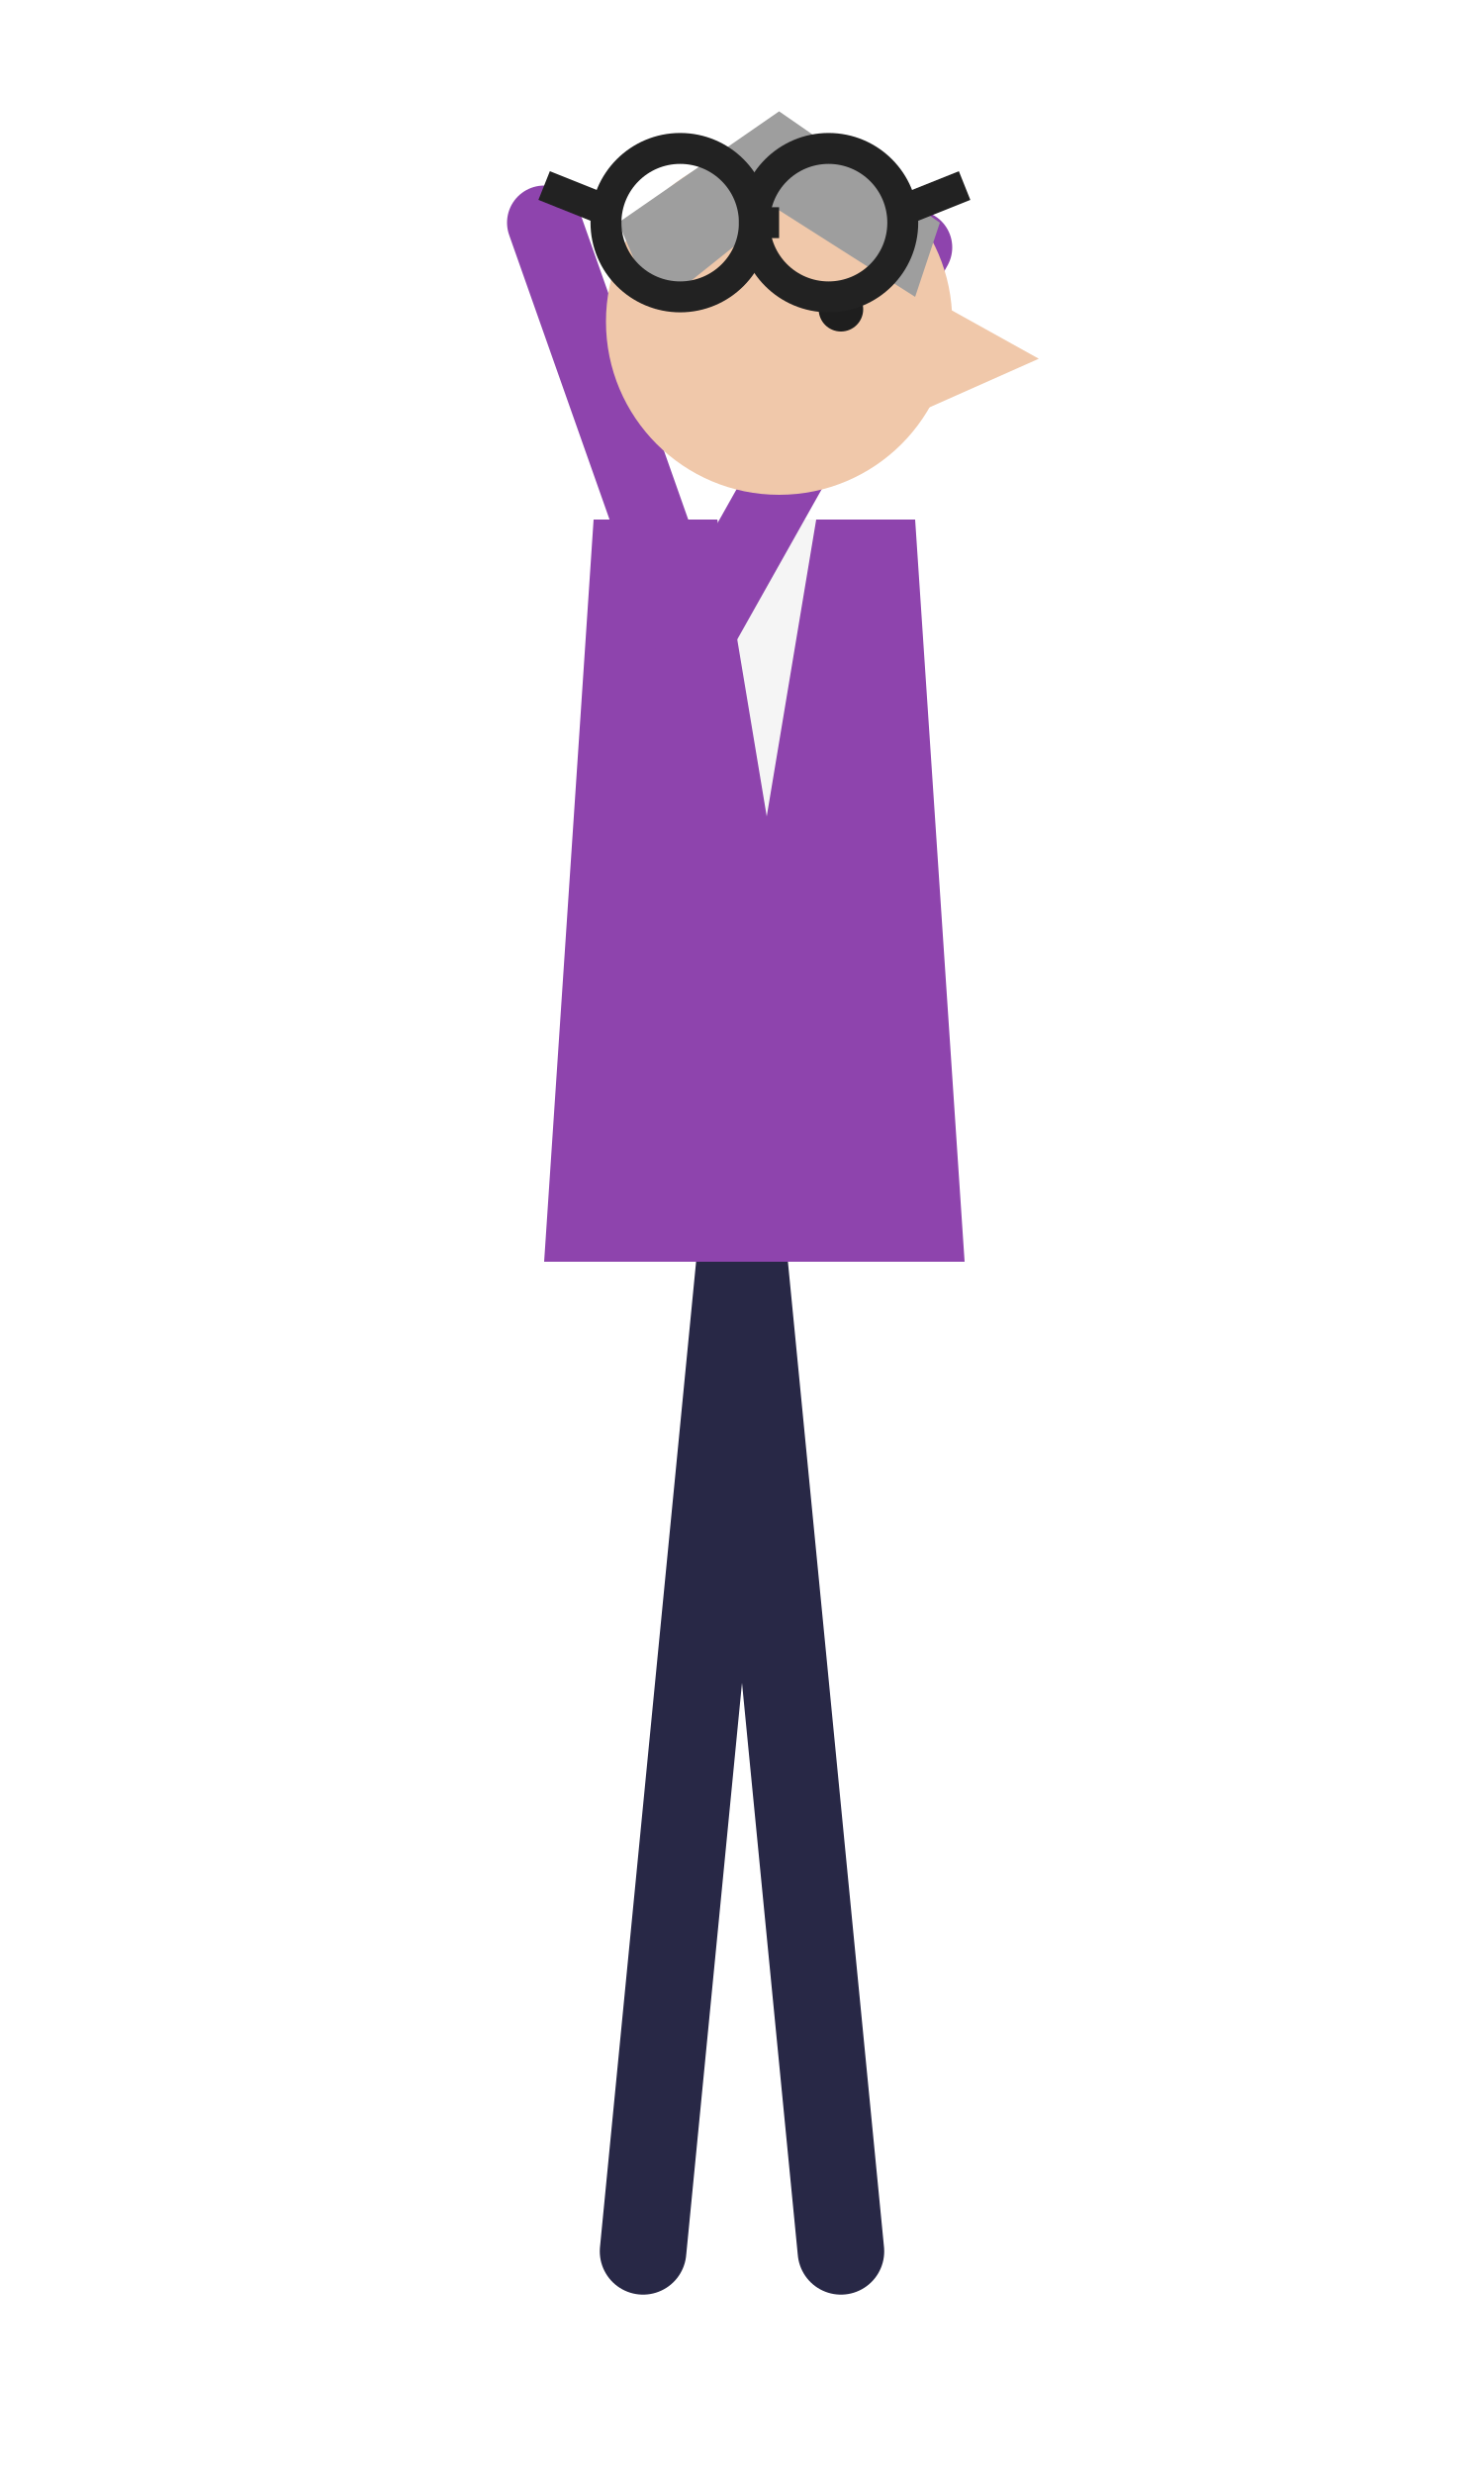
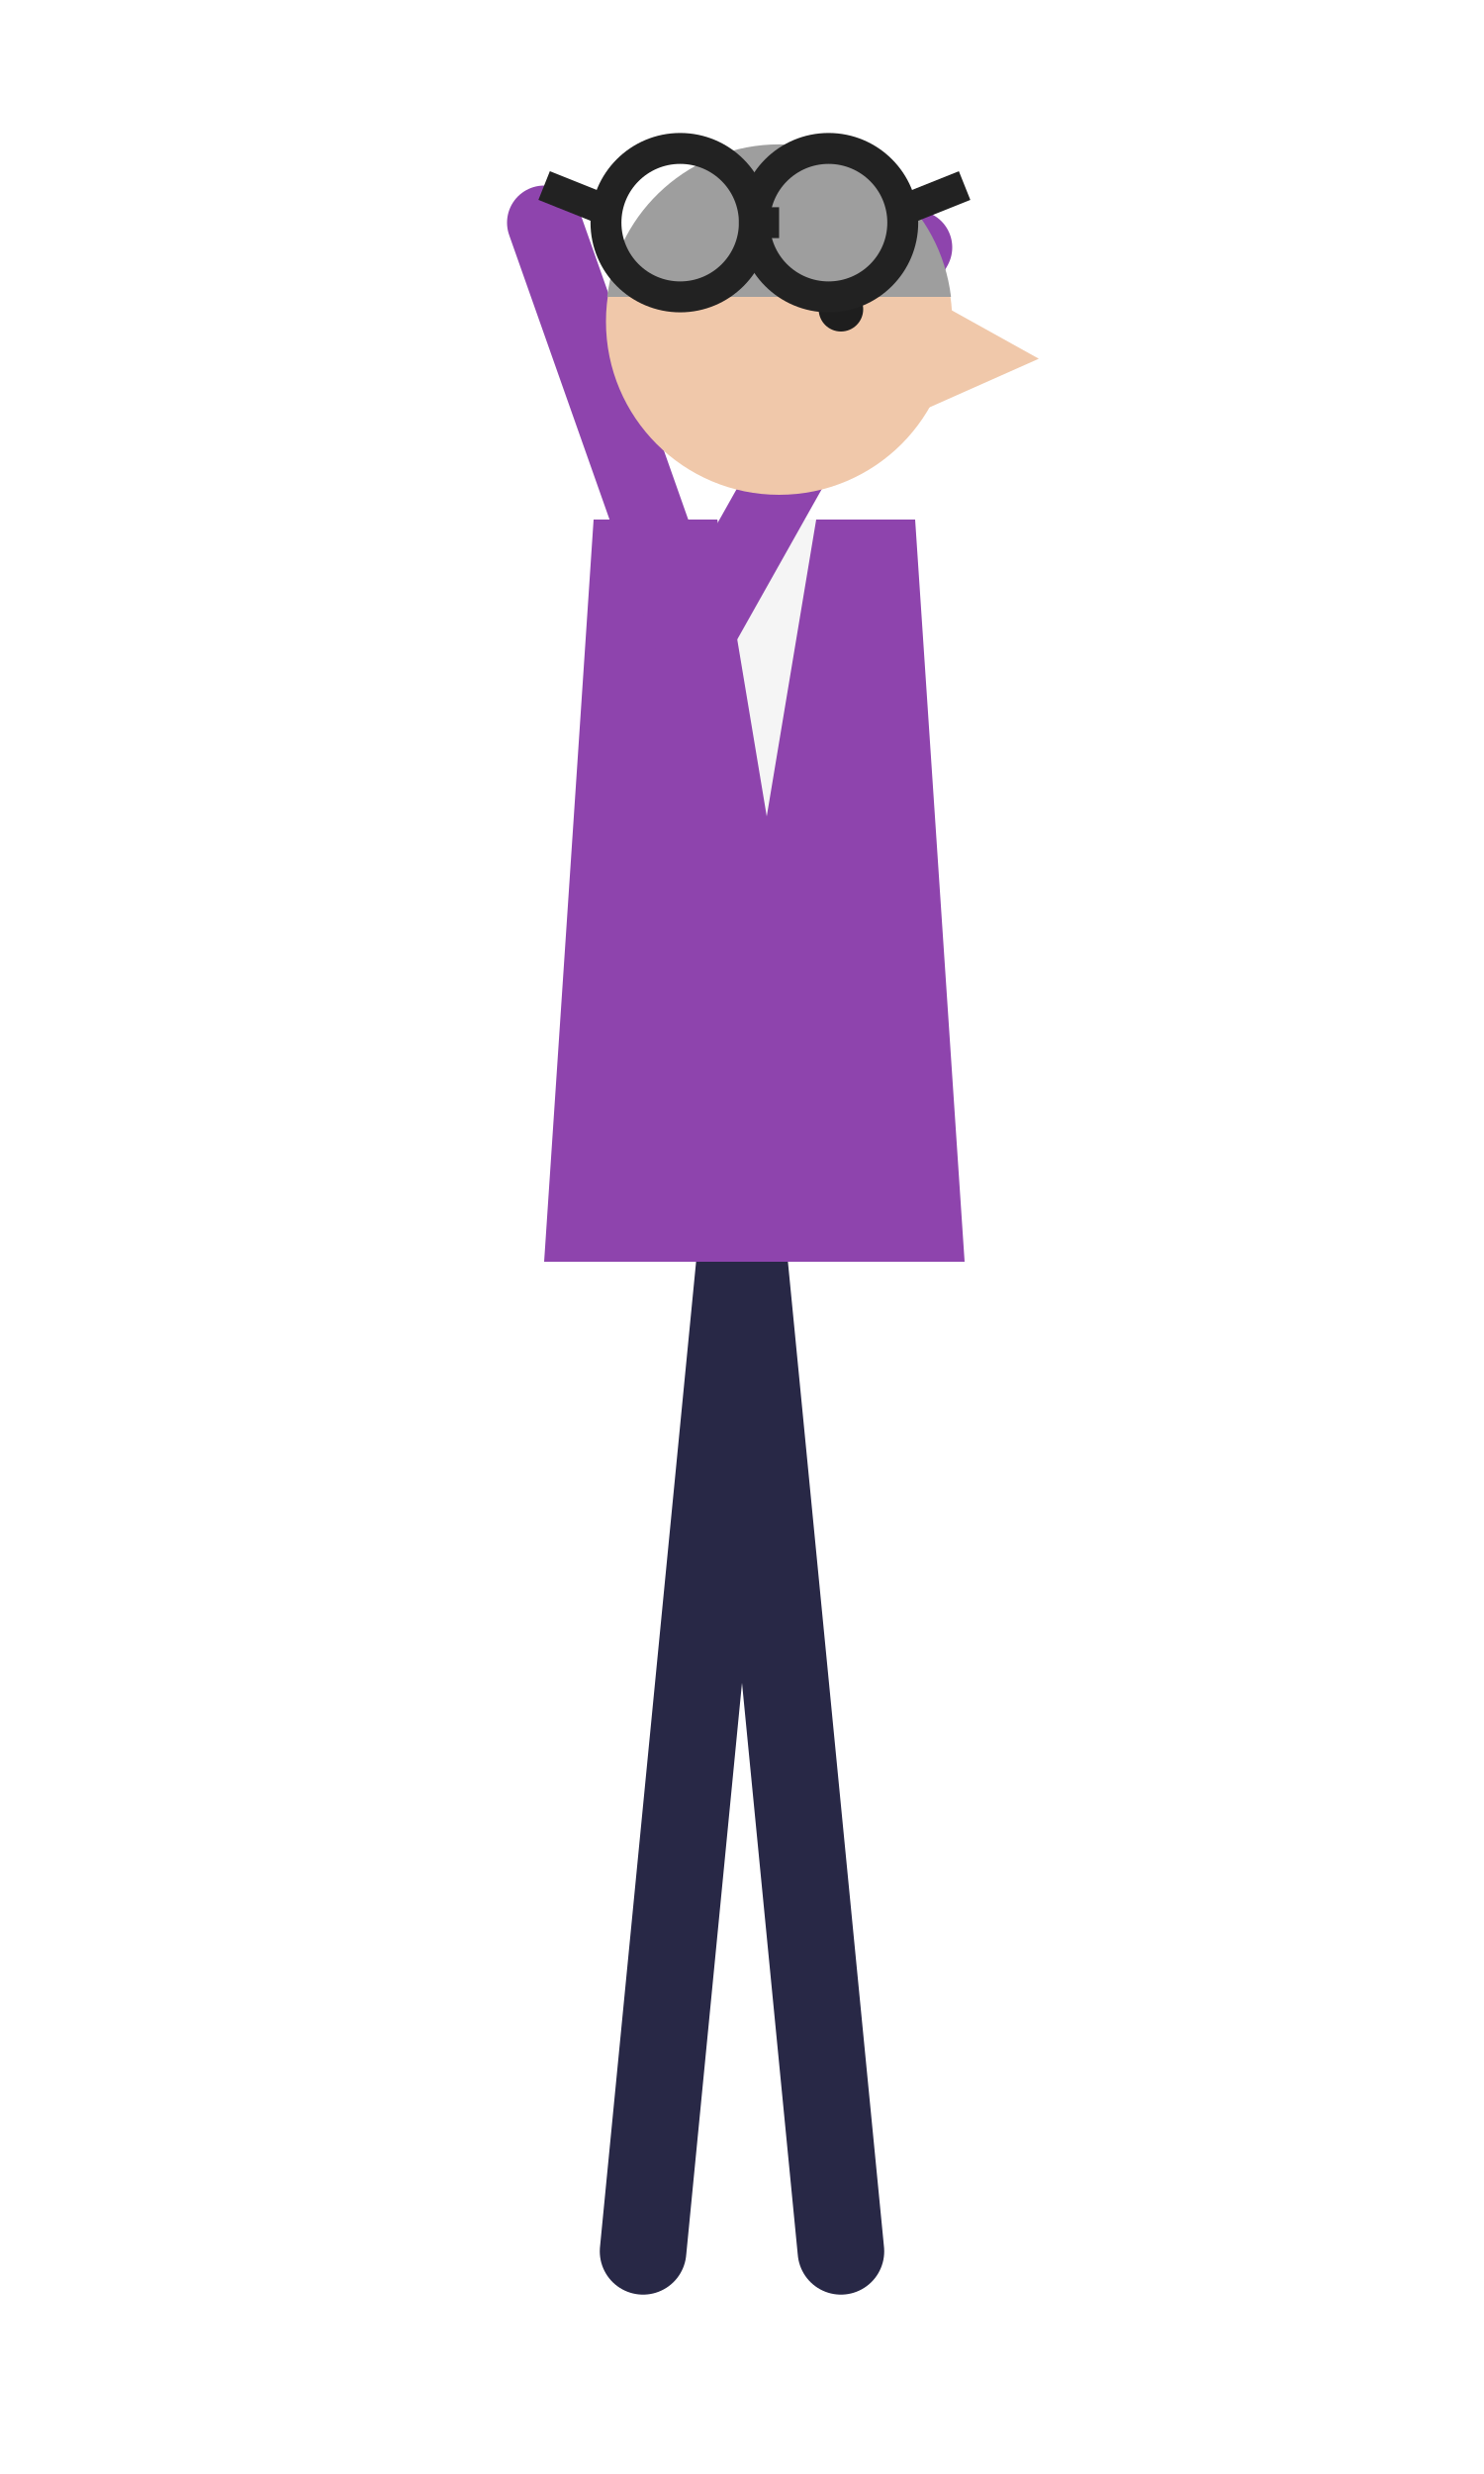
<svg xmlns="http://www.w3.org/2000/svg" viewBox="0 0 120 200" width="120" height="200">
  <g stroke="#282846" stroke-width="7" stroke-linecap="round" fill="none">
    <path d="M60 100 L68 182 M60 100 L52 182" />
  </g>
  <path d="M48 42 L74 42 L78 102 L44 102 Z" fill="#8e44ad" />
  <path d="M58 42 L66 42 L62 66 Z" fill="#f5f5f5" />
  <g stroke="#8e44ad" stroke-width="6" stroke-linecap="round" fill="none">
    <path d="M56 52 L44 18 M56 52 L74 20" />
  </g>
  <circle cx="63" cy="26" r="14" fill="#f0c8aa" />
  <path d="M75 24 L84 29 L75 33 Z" fill="#f0c8aa" />
-   <path d="M50 18 L63 9 L76 18 L74 24 L63 17 L53 25 Z" fill="#9e9e9e" />
+   <path d="M49.1 24 A14 14 0 0 1 76.9 24 Z" fill="#9e9e9e" />
  <circle cx="68" cy="25" r="1.8" fill="#1e1e1e" />
  <g stroke="#222" stroke-width="2.5" fill="none">
    <circle cx="55" cy="18" r="6" />
    <circle cx="67" cy="18" r="6" />
    <path d="M61 18 L63 18 M49 17 L44 15 M73 17 L78 15" />
  </g>
</svg>
